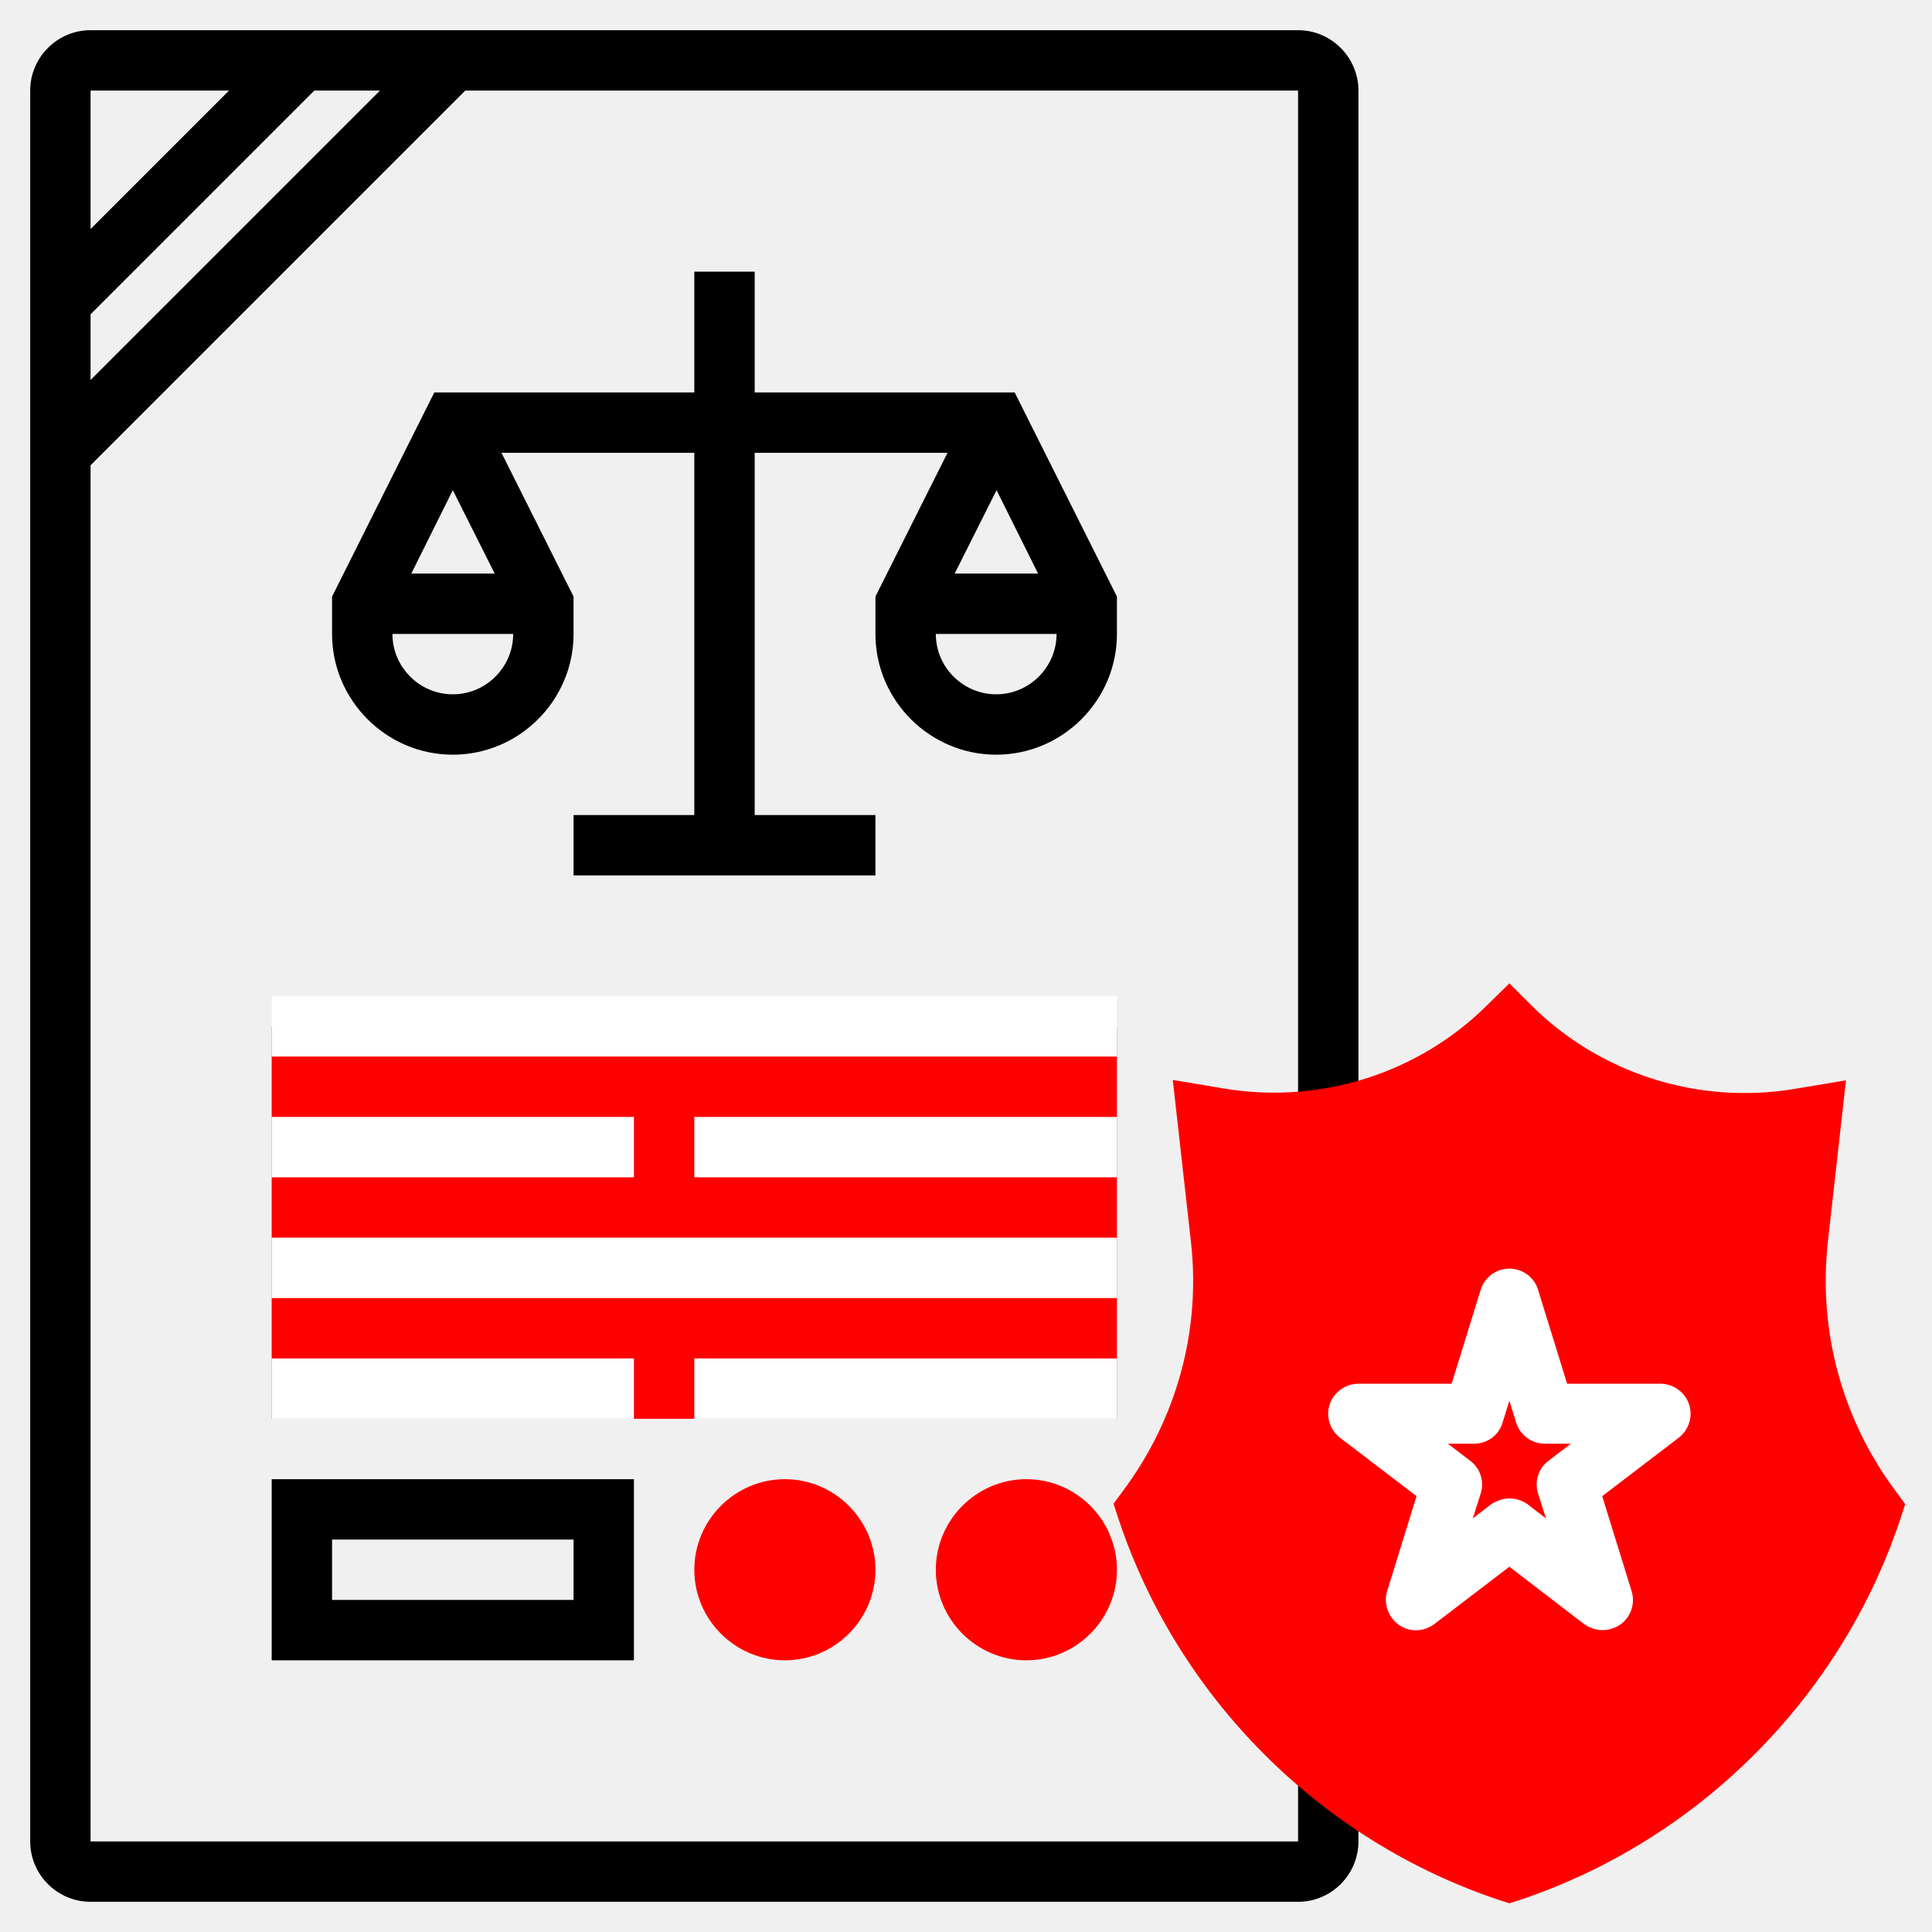
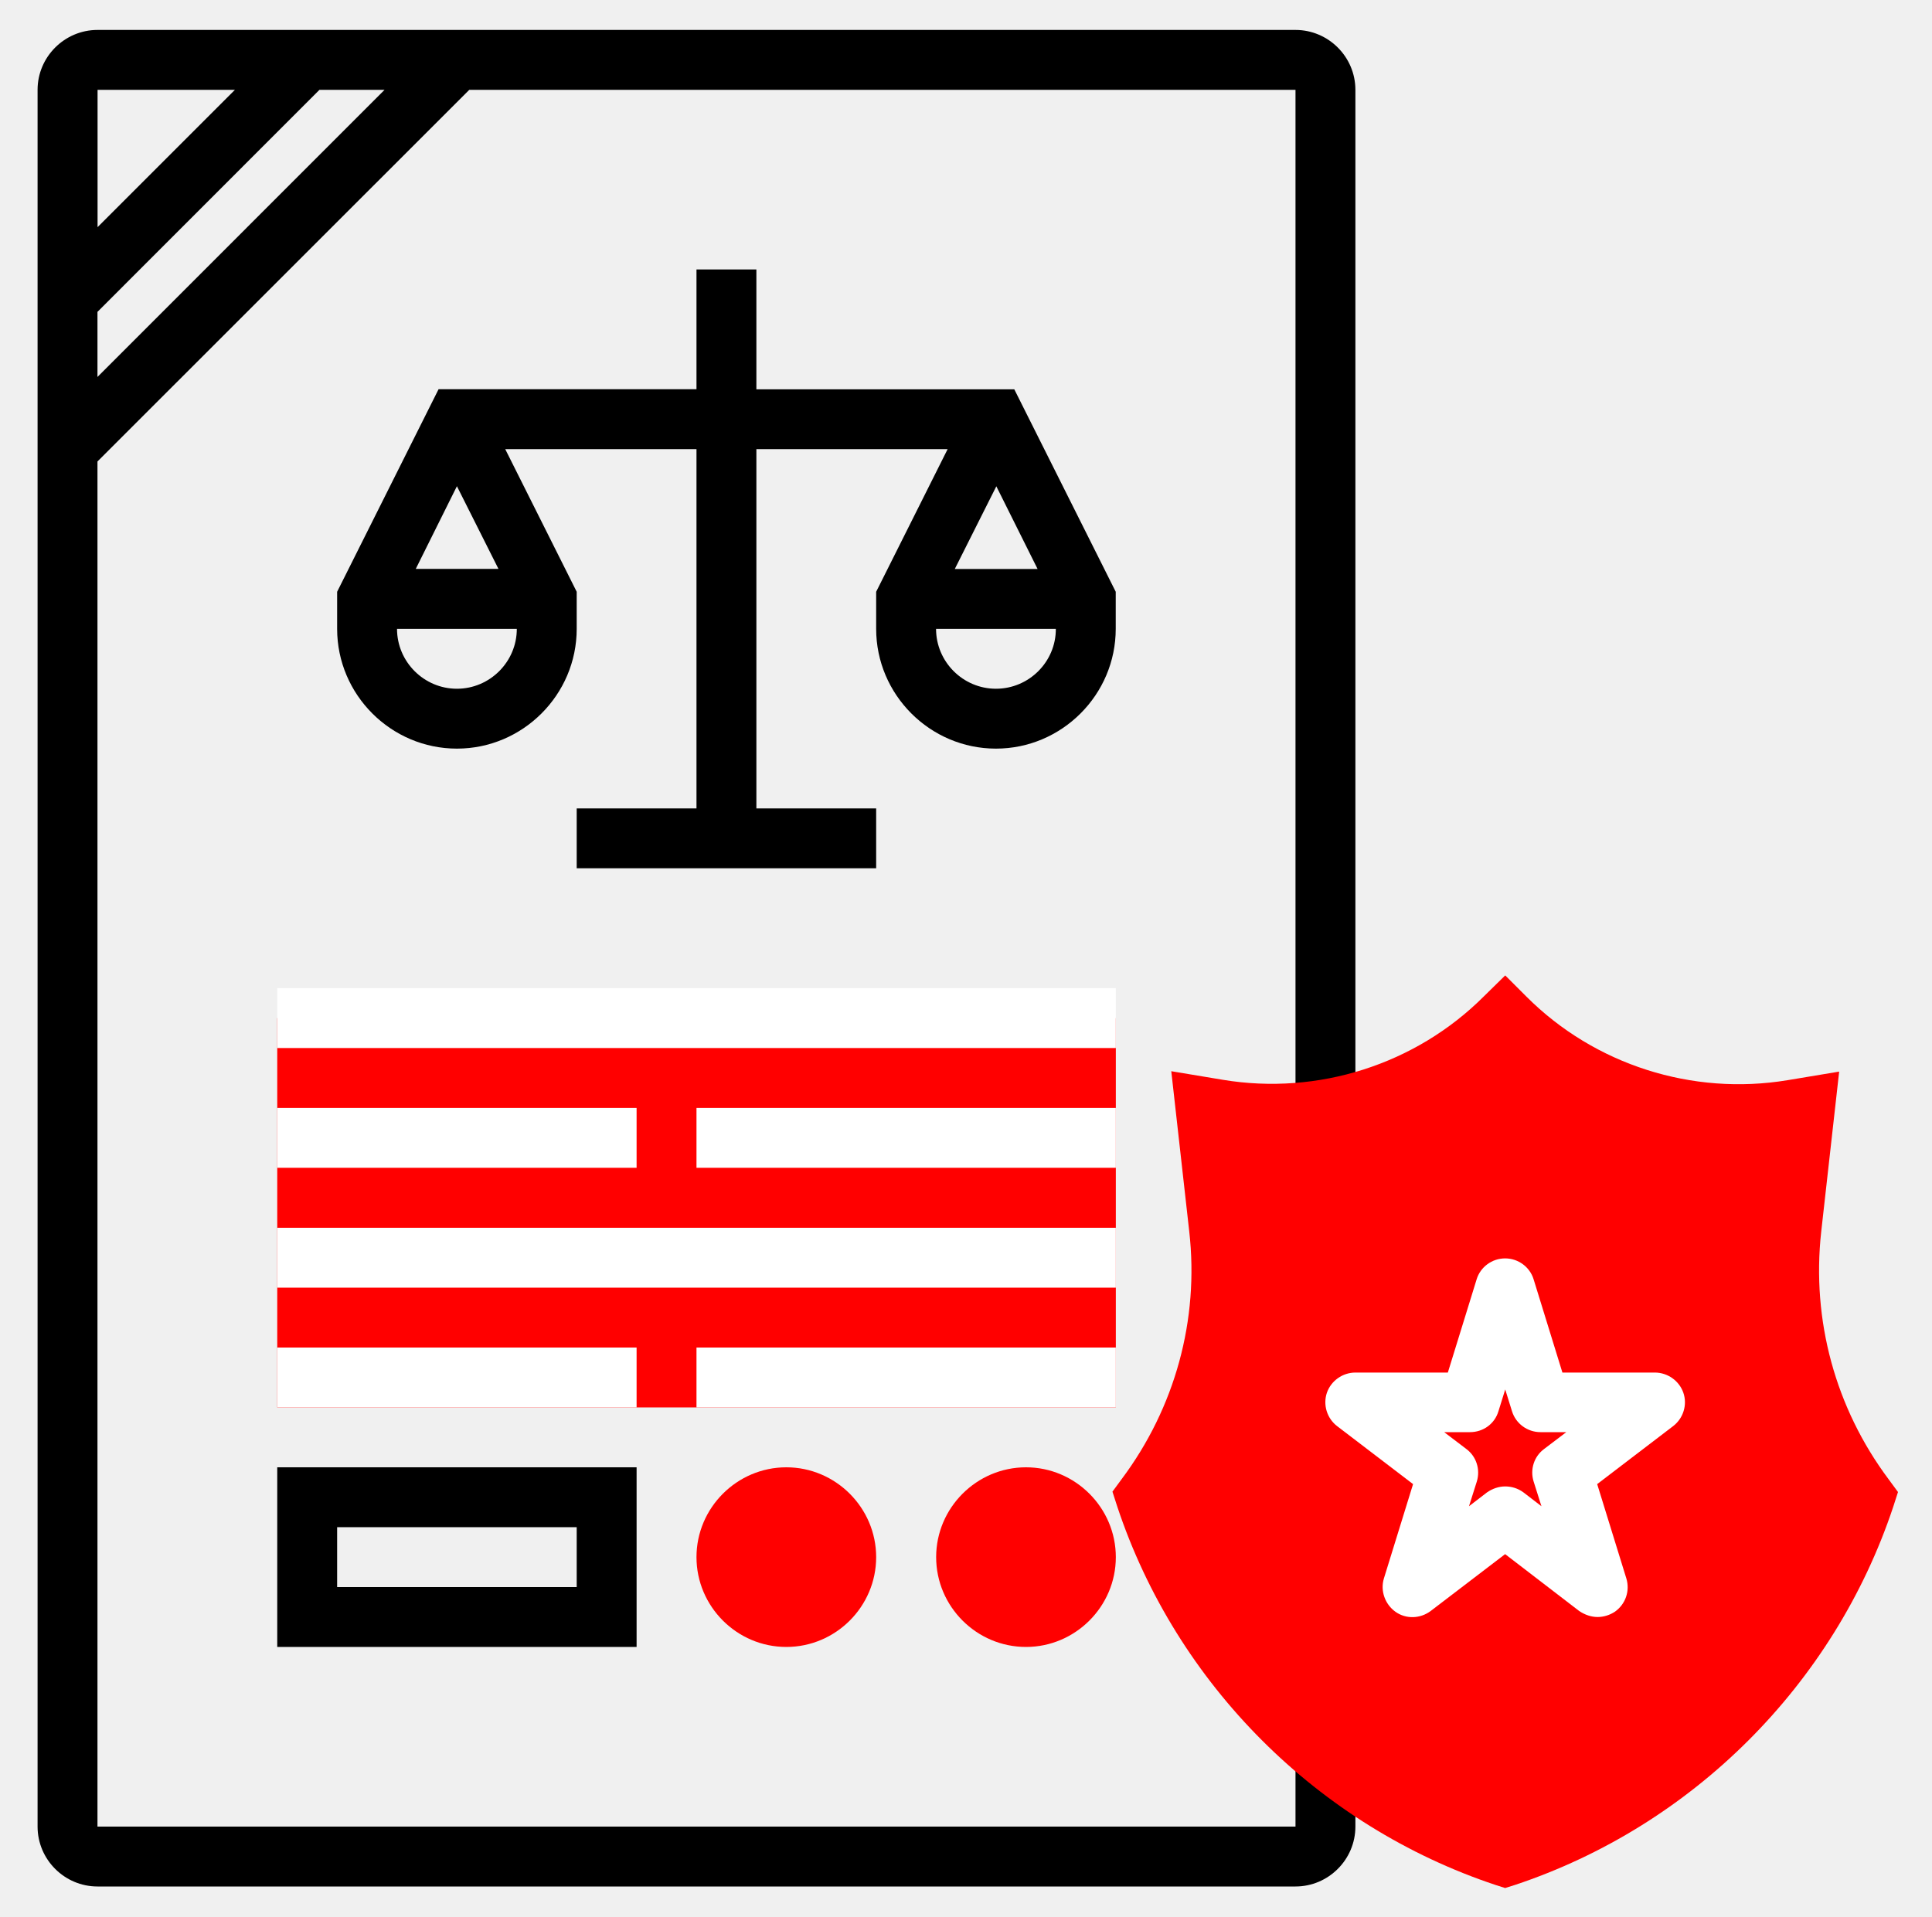
- <svg xmlns="http://www.w3.org/2000/svg" version="1.1" id="_x33_0" x="0px" y="0px" viewBox="0 0 512 512" enable-background="new 0 0 512 512" xml:space="preserve">
+ <svg xmlns="http://www.w3.org/2000/svg" version="1.1" id="_x33_0" x="0px" y="0px" viewBox="1834.6 0 2000 1984.3" enable-background="new 1834.6 0 2000 1984.3" xml:space="preserve">
  <g>
-     <path d="M268.9,104H200V72h-16v32h-68.9L88,158.1v9.9c0,17.6,14.4,32,32,32s32-14.4,32-32v-9.9L132.9,120H184v96h-32v16h80v-16h-32   v-96h51.1L232,158.1v9.9c0,17.6,14.4,32,32,32s32-14.4,32-32v-9.9L268.9,104z M120,129.9l11.1,22.1h-22.1L120,129.9z M120,184   c-8.8,0-16-7.2-16-16h32C136,176.8,128.8,184,120,184z M275.1,152h-22.1l11.1-22.1L275.1,152z M264,184c-8.8,0-16-7.2-16-16h32   C280,176.8,272.8,184,264,184z" />
-     <path d="M360,296.6V24c0-8.8-7.2-16-16-16H24C15.2,8,8,15.2,8,24v464c0,8.8,7.2,16,16,16h320c8.8,0,16-7.2,16-16v-18.4h-16V488H24   V123.3L123.3,24H344v272.6L360,296.6z M60.7,24L24,60.7V24H60.7z M24,100.7V83.3L83.3,24h17.4L24,100.7z" />
+     <path d="M2884.6,403.1h-267V279h-62v124h-267l-105,209.7v38.4c0,68.2,55.8,124,124,124s124-55.8,124-124v-38.4l-74-147.7h198v372   h-124v62h310v-62h-124v-372h198l-74,147.7v38.4c0,68.2,55.8,124,124,124s124-55.8,124-124v-38.4L2884.6,403.1z M2307.6,503.4   l43,85.6h-85.6L2307.6,503.4z M2307.6,713.1c-34.1,0-62-27.9-62-62h124C2369.6,685.2,2341.7,713.1,2307.6,713.1z M2908.7,589.1   H2823l43-85.6L2908.7,589.1z M2865.6,713.1c-34.1,0-62-27.9-62-62h124C2927.7,685.2,2899.8,713.1,2865.6,713.1z" />
+     <path d="M3237.7,1149.5V93c0-34.1-27.9-62-62-62H1935.5c-34.1,0-62,27.9-62,62v1798.2c0,34.1,27.9,62,62,62h1240.2   c34.1,0,62-27.9,62-62v-71.3h-62v71.3H1935.5V477.8L2320.4,93h855.3v1056.5H3237.7z M2077.8,93l-142.2,142.2V93H2077.8z    M1935.5,390.3v-67.4L2165.3,93h67.4L1935.5,390.3z" />
    <g>
      <g>
-         <path fill="#FF0000" d="M400,504.4l-2.5-0.8C350,487.8,312.2,450,296.4,402.5l-1.3-4l2.5-3.4c14.2-19,20.7-42.5,18-66.1     l-4.8-42.8l13.8,2.3c25.4,4.2,51.5-4.1,69.7-22.3l5.7-5.6l5.7,5.7c18.2,18.2,44.3,26.5,69.7,22.3l13.8-2.3l-4.8,42.8     c-2.6,23.6,3.8,47.1,18,66.1l2.5,3.4l-1.3,4C487.8,450,450,487.8,402.5,503.6L400,504.4z" />
+         <path fill="#FF0000" d="M3392.7,1954.8l-9.7-3.1c-184.1-61.2-330.6-207.7-391.8-391.8l-5-15.5l9.7-13.2     c55-73.6,80.2-164.7,69.8-256.2l-18.6-165.9l53.5,8.9c98.4,16.3,199.6-15.9,270.1-86.4l22.1-21.7l22.1,22.1     c70.5,70.5,171.7,102.7,270.1,86.4l53.5-8.9l-18.6,165.9c-10.1,91.5,14.7,182.5,69.8,256.2l9.7,13.2l-5,15.5     c-61.2,183.7-207.7,330.2-391.8,391.4L3392.7,1954.8z" />
      </g>
    </g>
    <g>
-       <path fill="#FFFFFF" d="M424.7,432c-1.7,0-3.4-0.6-4.9-1.6L400,415.2l-19.9,15.2c-2.8,2.1-6.6,2.2-9.4,0.2c-2.8-2-4.1-5.6-3.1-8.9    l7.8-25.2l-20.3-15.5c-2.7-2.1-3.8-5.7-2.7-8.9s4.2-5.4,7.6-5.4h24.7l7.7-24.9c1-3.3,4.1-5.6,7.6-5.6s6.6,2.3,7.6,5.6l7.7,24.9    H440c3.4,0,6.5,2.2,7.6,5.4s0,6.8-2.7,8.9l-20.3,15.5l7.8,25.2c1,3.3-0.2,6.9-3.1,8.9C427.9,431.5,426.3,432,424.7,432L424.7,432z     M400,397.1c1.7,0,3.4,0.5,4.9,1.6l4.8,3.7l-2.1-6.6c-1-3.2,0.1-6.7,2.8-8.7l5.9-4.5h-6.9c-3.5,0-6.6-2.3-7.6-5.6l-1.8-5.8    l-1.8,5.8c-1,3.4-4.1,5.6-7.6,5.6h-6.9l5.9,4.5c2.7,2,3.8,5.5,2.8,8.7l-2.1,6.6l4.8-3.7C396.6,397.7,398.3,397.1,400,397.1z" />
+       <path fill="#FFFFFF" d="M3488.4,1674.2c-6.6,0-13.2-2.3-19-6.2l-76.7-58.9l-77.1,58.9c-10.9,8.1-25.6,8.5-36.4,0.8    s-15.9-21.7-12-34.5l30.2-97.7l-78.7-60.1c-10.5-8.1-14.7-22.1-10.5-34.5c4.3-12.4,16.3-20.9,29.5-20.9h95.7l29.8-96.5    c3.9-12.8,15.9-21.7,29.5-21.7s25.6,8.9,29.5,21.7l29.8,96.5h95.7c13.2,0,25.2,8.5,29.5,20.9c4.3,12.4,0,26.4-10.5,34.5    l-78.7,60.1l30.2,97.7c3.9,12.8-0.8,26.7-12,34.5C3500.8,1672.3,3494.6,1674.2,3488.4,1674.2L3488.4,1674.2z M3392.7,1539    c6.6,0,13.2,1.9,19,6.2l18.6,14.3l-8.1-25.6c-3.9-12.4,0.4-26,10.9-33.7l22.9-17.4h-26.7c-13.6,0-25.6-8.9-29.5-21.7l-7-22.5    l-7,22.5c-3.9,13.2-15.9,21.7-29.5,21.7h-26.7l22.9,17.4c10.5,7.8,14.7,21.3,10.9,33.7l-8.1,25.6l18.6-14.3    C3379.5,1541.3,3386.1,1539,3392.7,1539z" />
    </g>
    <g>
-       <path fill="#FF0000" d="M72,272h224v104H72V272z" />
+       <path fill="#FF0000" d="M2121.6,1054.1h868.1v403.1h-868.1V1054.1z" />
    </g>
    <g>
-       <path d="M168,440H72v-48h96V440z M88,424h64v-16H88V424z" />
+       <path d="M2493.6,1705.2h-372v-186h372V1705.2z M2183.6,1643.2h248v-62h-248V1643.2z" />
    </g>
    <g>
      <g>
-         <path fill="#FF0000" d="M208,440c-13.2,0-24-10.8-24-24s10.8-24,24-24s24,10.8,24,24S221.2,440,208,440z" />
+         <path fill="#FF0000" d="M2648.6,1705.2c-51.2,0-93-41.9-93-93s41.9-93,93-93s93,41.9,93,93S2699.8,1705.2,2648.6,1705.2z" />
      </g>
    </g>
    <g>
      <g>
-         <path fill="#FF0000" d="M272,440c-13.2,0-24-10.8-24-24s10.8-24,24-24s24,10.8,24,24S285.2,440,272,440z" />
+         <path fill="#FF0000" d="M2896.7,1705.2c-51.2,0-93-41.9-93-93s41.9-93,93-93s93,41.9,93,93S2947.8,1705.2,2896.7,1705.2z" />
      </g>
    </g>
    <g>
-       <path fill="#FFFFFF" d="M72,360h96v16H72V360z" />
+       <path fill="#FFFFFF" d="M2121.6,1395.2h372v62h-372V1395.2z" />
    </g>
    <g>
-       <path fill="#FFFFFF" d="M184,360h112v16H184V360z" />
+       <path fill="#FFFFFF" d="M2555.6,1395.2h434.1v62h-434.1V1395.2z" />
    </g>
    <g>
-       <path fill="#FFFFFF" d="M72,296h96v16H72V296z" />
+       <path fill="#FFFFFF" d="M2121.6,1147.1h372v62h-372V1147.1z" />
    </g>
    <g>
-       <path fill="#FFFFFF" d="M184,296h112v16H184V296z" />
+       <path fill="#FFFFFF" d="M2555.6,1147.1h434.1v62h-434.1V1147.1z" />
    </g>
    <g>
-       <path fill="#FFFFFF" d="M72,328h224v16H72V328z" />
+       <path fill="#FFFFFF" d="M2121.6,1271.2h868.1v62h-868.1V1271.2z" />
    </g>
    <g>
-       <path fill="#FFFFFF" d="M72,264h224v16H72V264z" />
+       <path fill="#FFFFFF" d="M2121.6,1023.1h868.1v62h-868.1V1023.1z" />
    </g>
  </g>
</svg>
